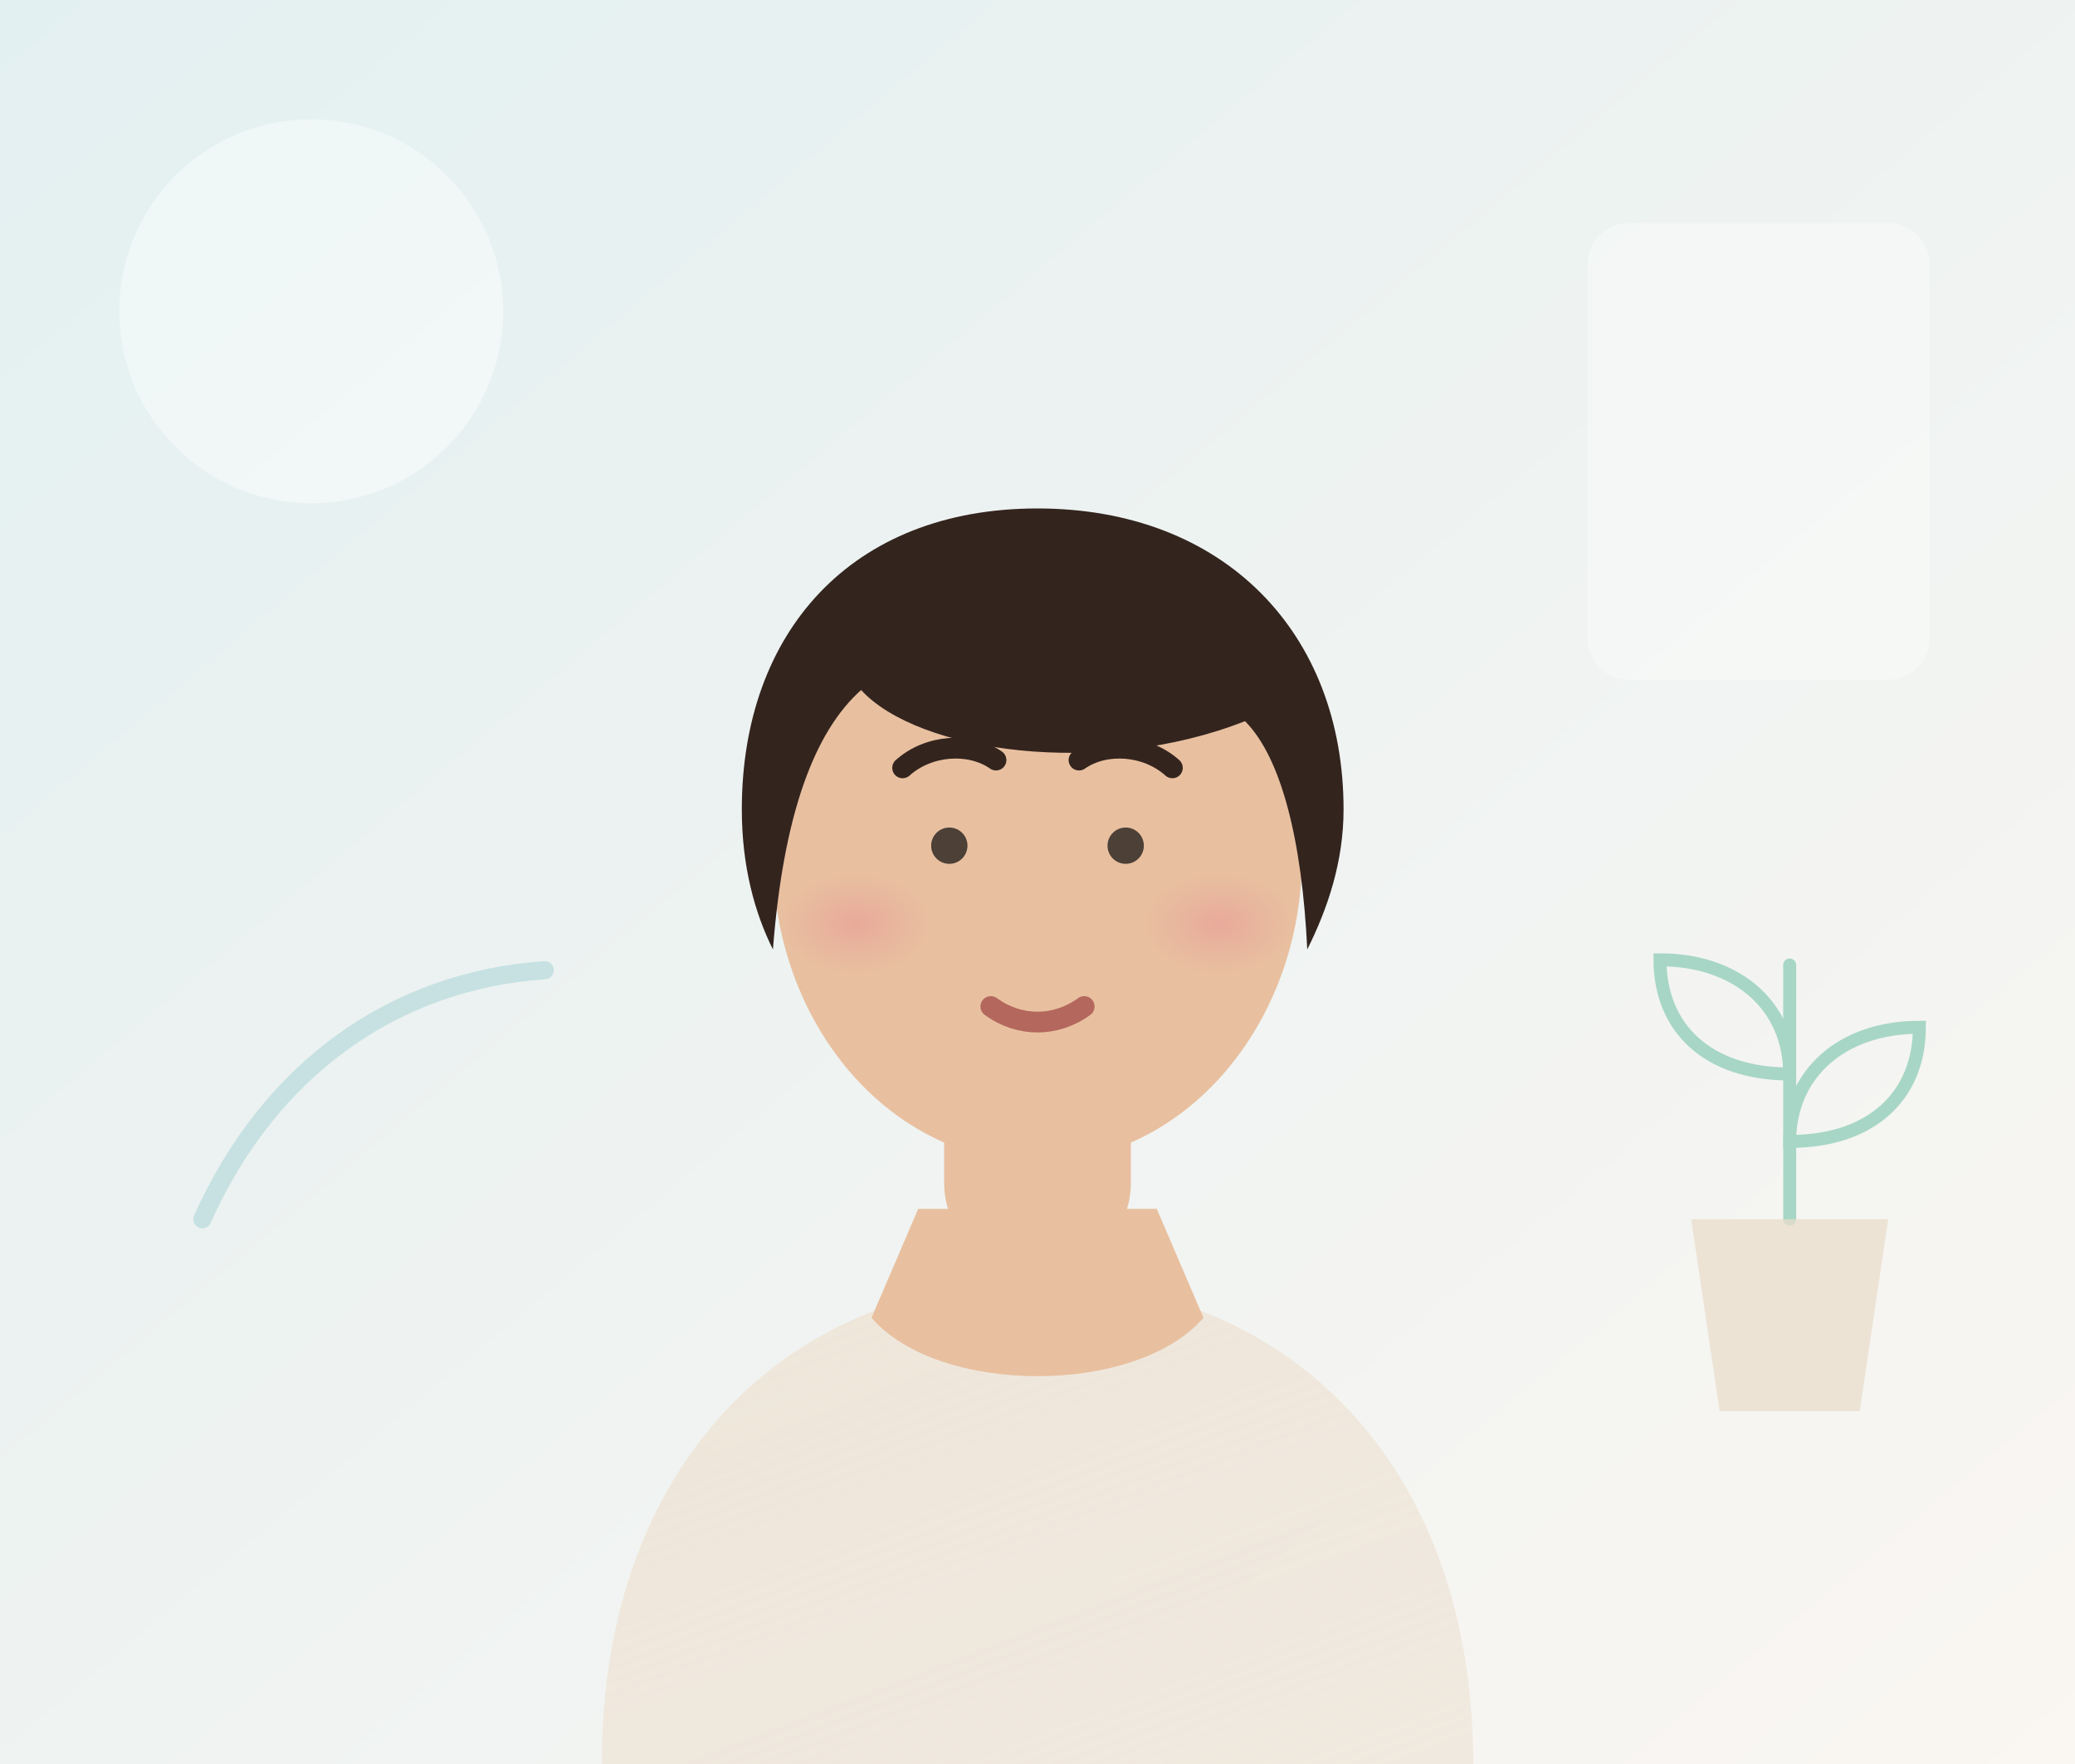
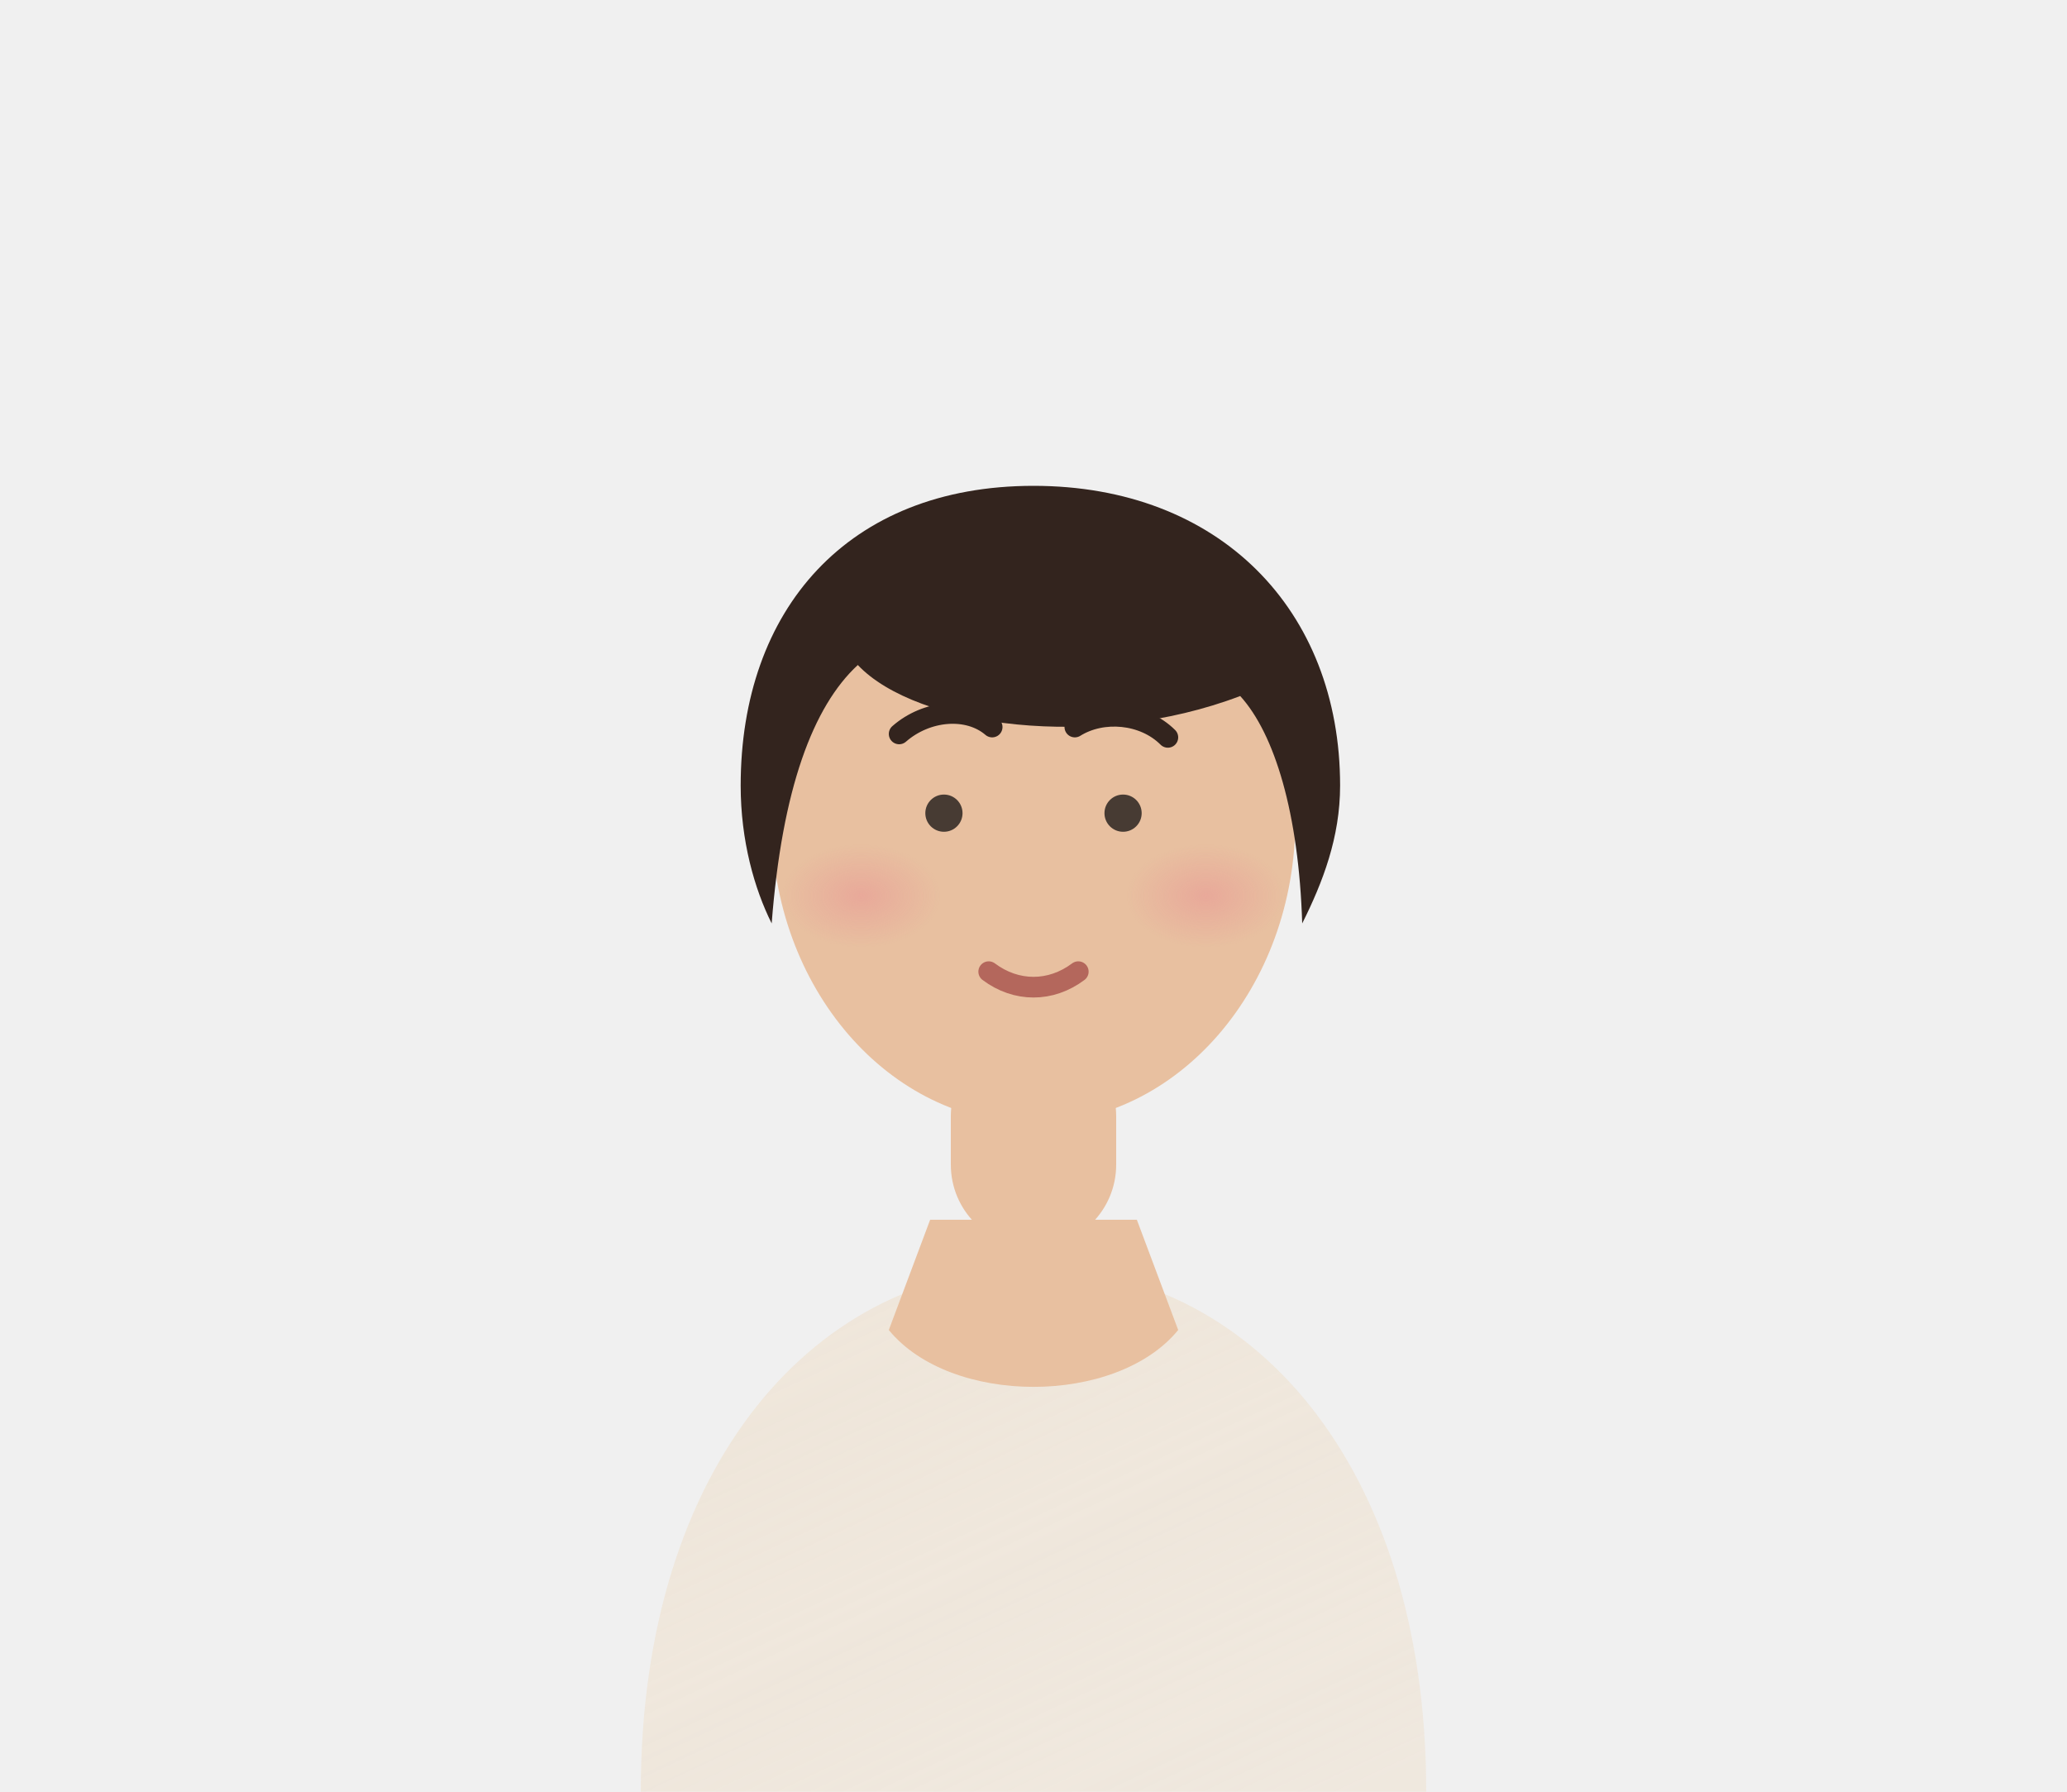
- <svg xmlns="http://www.w3.org/2000/svg" viewBox="0 0 800 680" width="800" height="680" role="img" aria-label="Portrait placeholder">
+ <svg xmlns="http://www.w3.org/2000/svg" viewBox="0 0 600 520" width="600" height="520" role="img" aria-label="Portrait placeholder">
  <defs>
-     <linearGradient id="bg" x1="0" y1="0" x2="1" y2="1">
-       <stop offset="0%" stop-color="#E3F0F1" />
-       <stop offset="100%" stop-color="#FAF6F2" />
-     </linearGradient>
    <linearGradient id="cloth" x1="0.2" y1="0" x2="0.9" y2="1">
      <stop offset="0%" stop-color="#EFE6DA" />
-       <stop offset="100%" stop-color="#EFE6DA" stop-opacity="0.78" />
+       <stop offset="100%" stop-color="#EFE6DA" stop-opacity="0.8" />
    </linearGradient>
    <radialGradient id="cheek" cx="0.5" cy="0.5" r="0.5">
-       <stop offset="0%" stop-color="#E9728A" stop-opacity="0.28" />
+       <stop offset="0%" stop-color="#E9728A" stop-opacity="0.3" />
      <stop offset="100%" stop-color="#E9728A" stop-opacity="0" />
    </radialGradient>
  </defs>
-   <rect width="800" height="680" fill="url(#bg)" />
-   <circle cx="120" cy="120" r="74" fill="#FFFFFF" opacity="0.42" />
-   <rect x="612" y="86" width="132" height="176" rx="16" fill="#FFFFFF" opacity="0.34" />
-   <path d="M78 470c26-58 74-92 132-96" stroke="#53ABB3" stroke-opacity="0.24" stroke-width="7" fill="none" stroke-linecap="round" />
-   <g opacity="0.5" stroke="#5CB89A" stroke-width="5" fill="none" stroke-linecap="round">
-     <path d="M690 470V372" />
-     <path d="M690 414c-32 0-50-18-50-44 30 0 50 18 50 44Z" />
-     <path d="M690 440c32 0 50-18 50-44-30 0-50 18-50 44Z" />
-   </g>
-   <path d="M652 470h76l-11 74h-54Z" fill="#E9DDCB" opacity="0.75" />
-   <path d="M232 680c0-118 74-186 168-186s168 68 168 186Z" fill="url(#cloth)" />
-   <path d="M336 508c26 30 102 30 128 0l-18-42H354Z" fill="#E8C0A0" />
-   <rect x="364" y="404" width="72" height="86" rx="34" fill="#E8C0A0" />
-   <ellipse cx="400" cy="330" rx="102" ry="118" fill="#E8C0A0" />
-   <path d="M400 196c-72 0-114 48-114 116 0 22 5 40 12 54 4-52 16-84 34-100 22 24 92 34 148 12 14 14 22 46 24 88 8-16 14-34 14-54 0-68-46-116-118-116Z" fill="#33241E" />
-   <circle cx="366" cy="326" r="7" fill="#2A2320" opacity="0.82" />
-   <circle cx="434" cy="326" r="7" fill="#2A2320" opacity="0.82" />
-   <path d="M348 296c10-9 26-10 36-3M416 293c10-7 26-6 36 3" stroke="#33241E" stroke-width="8" fill="none" stroke-linecap="round" />
-   <path d="M382 388c11 8 25 8 36 0" stroke="#B4675C" stroke-width="8" fill="none" stroke-linecap="round" />
-   <ellipse cx="330" cy="356" rx="30" ry="20" fill="url(#cheek)" />
-   <ellipse cx="470" cy="356" rx="30" ry="20" fill="url(#cheek)" />
+   <path d="M186 520c0-96 52-152 114-152s114 56 114 152Z" fill="url(#cloth)" />
+   <path d="M258 386c18 22 66 22 84 0l-12-32h-60Z" fill="#E8C0A0" />
+   <rect x="276" y="300" width="48" height="62" rx="24" fill="#E8C0A0" />
+   <ellipse cx="300" cy="238" rx="76" ry="88" fill="#E8C0A0" />
+   <path d="M300 141c-54 0-85 36-85 87 0 16 4 30 9 40 3-39 12-63 25-75 17 18 69 25 111 9 10 11 17 34 18 66 6-12 11-25 11-40 0-51-35-87-89-87Z" fill="#33241E" />
+   <circle cx="274" cy="236" r="5.4" fill="#2A2320" opacity="0.85" />
+   <circle cx="326" cy="236" r="5.4" fill="#2A2320" opacity="0.85" />
+   <path d="M261 213c8-7 20-8 27-2M312 211c8-5 20-4 27 3" stroke="#33241E" stroke-width="6" fill="none" stroke-linecap="round" />
+   <path d="M287 282c8 6 18 6 26 0" stroke="#B4675C" stroke-width="6" fill="none" stroke-linecap="round" />
+   <ellipse cx="250" cy="260" rx="23" ry="15" fill="url(#cheek)" />
+   <ellipse cx="350" cy="260" rx="23" ry="15" fill="url(#cheek)" />
</svg>
